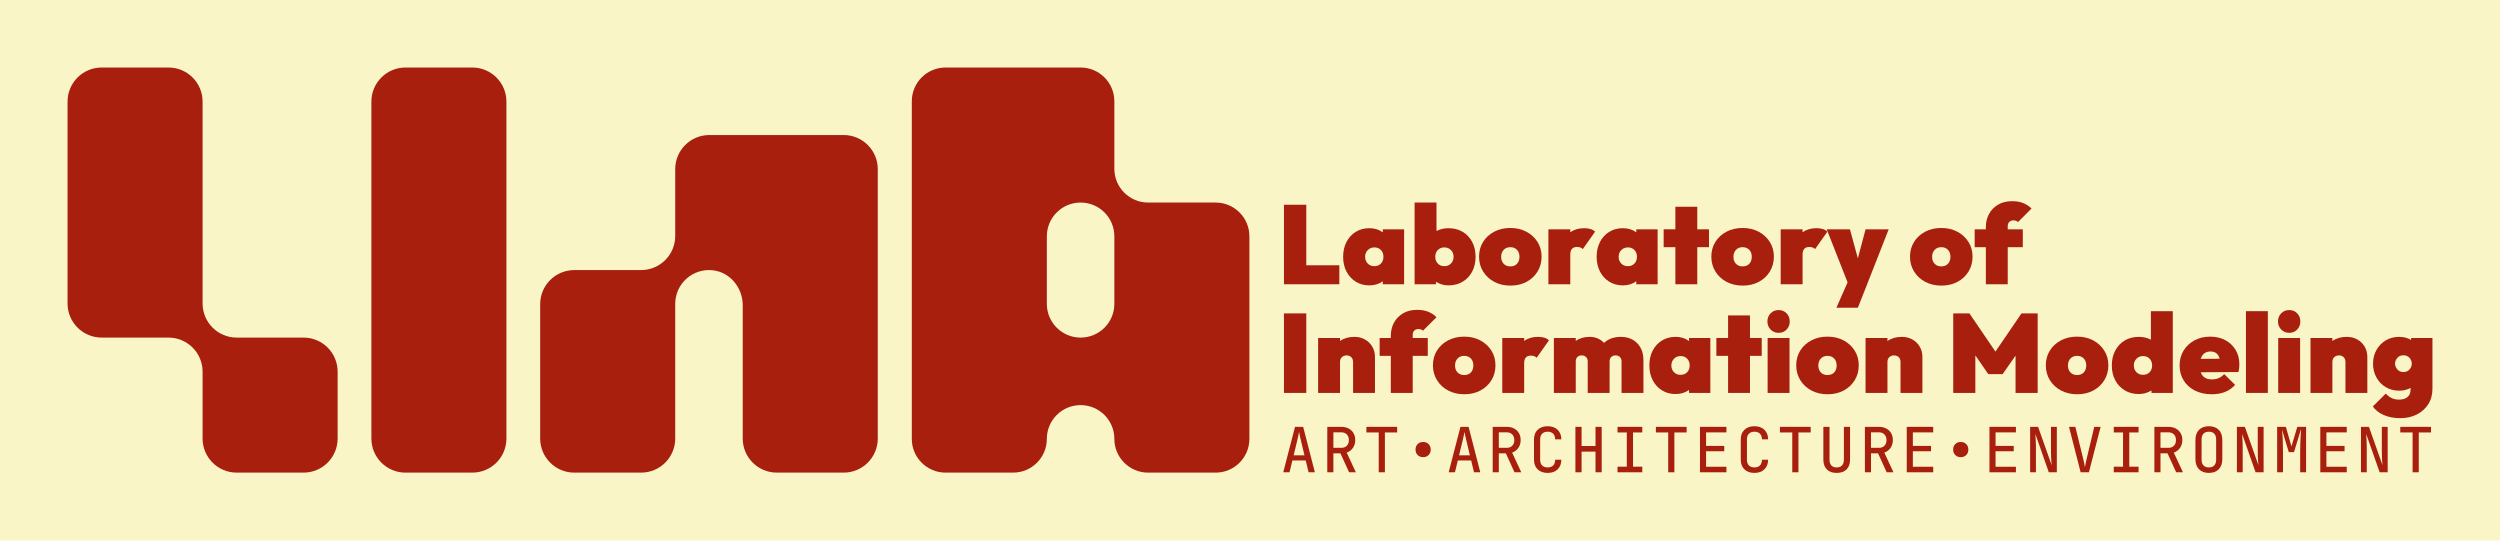
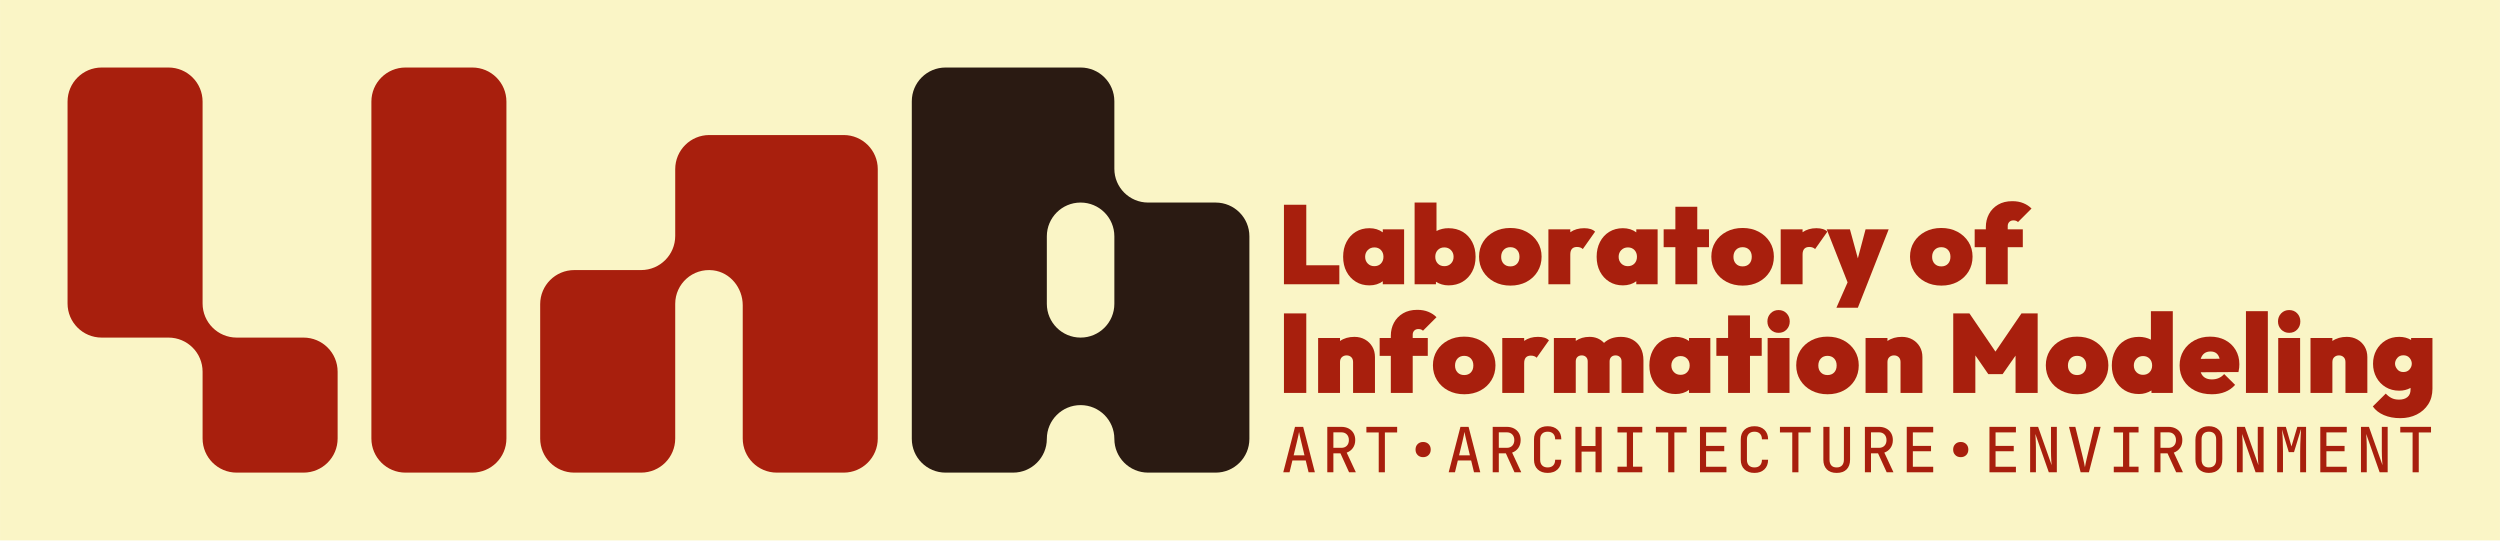
<svg xmlns="http://www.w3.org/2000/svg" viewBox="0 0 2314.13 500.266" width="555.39" height="120.06" role="img" aria-label="LINA — Laboratory of Information Modeling">
  <rect width="2314.13" height="500.266" fill="#FAF5C6" />
  <g transform="translate(62.5 62.5)">
    <g id="horiz-preto3">
-       <path d="M0.25 31.25A31.25 31.25 0 0 1 31.5 0L156.5 0A31.25 31.25 0 0 1 187.75 31.25L187.75 93.75A31.25 31.25 0 0 0 219 125L281.5 125A31.25 31.25 0 0 1 312.75 156.25L312.75 343.75A31.25 31.25 0 0 1 281.5 375L219 375A31.25 31.25 0 0 1 187.75 343.75L187.75 343.75A31.25 31.25 0 0 0 156.5 312.5L156.5 312.5A31.25 31.25 0 0 0 125.25 343.75L125.25 343.75A31.25 31.25 0 0 1 94 375L31.5 375A31.25 31.25 0 0 1 0.25 343.75ZM187.75 156.25A31.25 31.25 0 0 0 156.5 125L156.5 125A31.25 31.25 0 0 0 125.25 156.25L125.25 218.75A31.25 31.25 0 0 0 156.5 250L156.5 250A31.25 31.25 0 0 0 187.75 218.75Z" fill="#A81F0D" fill-rule="evenodd" transform="matrix(1 0 0 1 781.251 0)" />
+       <path d="M0.25 31.25A31.25 31.25 0 0 1 31.5 0L156.5 0A31.25 31.25 0 0 1 187.75 31.25L187.75 93.75A31.25 31.25 0 0 0 219 125L281.5 125A31.25 31.25 0 0 1 312.75 156.25L312.75 343.75A31.25 31.25 0 0 1 281.5 375L219 375A31.25 31.25 0 0 1 187.75 343.75L187.75 343.75A31.25 31.25 0 0 0 156.5 312.5L156.5 312.5A31.25 31.25 0 0 0 125.25 343.75L125.25 343.75A31.25 31.25 0 0 1 94 375L31.5 375A31.25 31.25 0 0 1 0.25 343.75ZM187.75 156.25A31.25 31.25 0 0 0 156.5 125L156.5 125A31.25 31.25 0 0 0 125.25 156.25L125.25 218.75A31.25 31.25 0 0 0 156.5 250L156.5 250A31.25 31.25 0 0 0 187.75 218.75Z" fill="#2A1A12" fill-rule="evenodd" transform="matrix(1 0 0 1 781.251 0)" />
      <path d="M750 94.054 L750 343.446 C750 360.871 735.871 375 718.446 375 L656.554 375 C639.129 375 625 360.871 625 343.446 L625 220.063 C625 204.025 613.496 189.621 597.575 187.729 C578.617 185.475 562.5 200.242 562.5 218.75 L562.5 343.446 C562.5 360.871 548.371 375 530.946 375 L469.054 375 C451.629 375 437.5 360.871 437.5 343.446 L437.5 219.054 C437.5 201.629 451.629 187.5 469.054 187.5 L530.946 187.5 C548.371 187.5 562.5 173.371 562.5 155.946 L562.5 94.054 C562.5 76.629 576.629 62.5 594.054 62.5 L718.446 62.5 C735.871 62.5 750 76.629 750 94.054" fill="#A81F0D" />
      <g>
        <g>
          <path d="M1125.988 200.636 L1125.988 127.03 L1146.664 127.03 L1146.664 183.062 L1177.264 183.062 L1177.264 200.636 Z" fill="#A81F0D" />
          <path d="M1205.073 201.67 C1200.317 201.67 1196.113 200.533 1192.46 198.258 C1188.808 195.984 1185.947 192.865 1183.88 188.902 C1181.812 184.94 1180.779 180.374 1180.779 175.205 C1180.779 170.036 1181.812 165.453 1183.88 161.455 C1185.947 157.458 1188.808 154.34 1192.46 152.1 C1196.113 149.86 1200.317 148.74 1205.073 148.74 C1209.897 148.74 1214.032 150.015 1217.478 152.565 L1217.478 149.774 L1237.223 149.774 L1237.223 200.636 L1217.478 200.636 L1217.478 197.845 C1214.032 200.395 1209.897 201.67 1205.073 201.67 Z M1209.621 183.889 C1212.171 183.889 1214.222 183.079 1215.772 181.459 C1217.323 179.84 1218.098 177.755 1218.098 175.205 C1218.098 172.655 1217.323 170.57 1215.772 168.95 C1214.222 167.331 1212.206 166.521 1209.725 166.521 C1207.243 166.521 1205.193 167.348 1203.574 169.002 C1201.954 170.656 1201.144 172.724 1201.144 175.205 C1201.144 177.755 1201.954 179.84 1203.574 181.459 C1205.193 183.079 1207.209 183.889 1209.621 183.889 Z" fill="#A81F0D" />
          <path d="M1246.941 200.636 L1246.941 124.963 L1267.203 124.963 L1267.203 151.324 C1270.58 149.601 1274.267 148.74 1278.265 148.74 C1283.296 148.74 1287.689 149.86 1291.445 152.1 C1295.202 154.34 1298.131 157.458 1300.233 161.455 C1302.335 165.453 1303.386 170.036 1303.386 175.205 C1303.386 180.374 1302.335 184.94 1300.233 188.902 C1298.131 192.865 1295.202 195.984 1291.445 198.258 C1287.689 200.533 1283.296 201.67 1278.265 201.67 C1276.128 201.67 1274.078 201.377 1272.114 200.791 C1270.149 200.205 1268.34 199.395 1266.686 198.362 L1266.686 200.636 Z M1274.543 183.889 C1276.955 183.889 1278.971 183.079 1280.591 181.459 C1282.21 179.84 1283.02 177.755 1283.02 175.205 C1283.02 172.724 1282.21 170.656 1280.591 169.002 C1278.971 167.348 1276.921 166.521 1274.44 166.521 C1271.959 166.521 1269.943 167.331 1268.392 168.95 C1266.841 170.57 1266.066 172.655 1266.066 175.205 C1266.066 177.755 1266.841 179.84 1268.392 181.459 C1269.943 183.079 1271.993 183.889 1274.543 183.889 Z" fill="#A81F0D" />
          <path d="M1335.64 201.877 C1330.057 201.877 1325.078 200.722 1320.702 198.413 C1316.325 196.105 1312.879 192.917 1310.364 188.851 C1307.848 184.785 1306.59 180.201 1306.59 175.101 C1306.59 170.001 1307.831 165.453 1310.312 161.455 C1312.793 157.458 1316.222 154.305 1320.598 151.996 C1324.975 149.688 1329.954 148.533 1335.536 148.533 C1341.119 148.533 1346.081 149.688 1350.423 151.996 C1354.765 154.305 1358.194 157.458 1360.709 161.455 C1363.225 165.453 1364.482 170.001 1364.482 175.101 C1364.482 180.201 1363.242 184.785 1360.761 188.851 C1358.28 192.917 1354.868 196.105 1350.526 198.413 C1346.184 200.722 1341.222 201.877 1335.64 201.877 Z M1335.536 184.095 C1338.155 184.095 1340.223 183.286 1341.739 181.666 C1343.255 180.046 1344.013 177.893 1344.013 175.205 C1344.013 172.517 1343.238 170.363 1341.687 168.744 C1340.137 167.124 1338.086 166.314 1335.536 166.314 C1332.986 166.314 1330.936 167.141 1329.385 168.795 C1327.835 170.449 1327.059 172.62 1327.059 175.308 C1327.059 177.927 1327.835 180.046 1329.385 181.666 C1330.936 183.286 1332.986 184.095 1335.536 184.095 Z" fill="#A81F0D" />
          <path d="M1370.789 200.636 L1370.789 149.774 L1391.051 149.774 L1391.051 152.462 C1394.566 149.98 1398.839 148.74 1403.87 148.74 C1408.487 148.74 1411.864 149.808 1414.001 151.945 L1402.629 168.072 C1402.147 167.52 1401.44 167.055 1400.51 166.676 C1399.58 166.297 1398.494 166.107 1397.253 166.107 C1393.118 166.107 1391.051 168.451 1391.051 173.137 L1391.051 200.636 Z" fill="#A81F0D" />
          <path d="M1439.741 201.67 C1434.986 201.67 1430.782 200.533 1427.129 198.258 C1423.476 195.984 1420.616 192.865 1418.548 188.902 C1416.481 184.94 1415.447 180.374 1415.447 175.205 C1415.447 170.036 1416.481 165.453 1418.548 161.455 C1420.616 157.458 1423.476 154.34 1427.129 152.1 C1430.782 149.86 1434.986 148.74 1439.741 148.74 C1444.565 148.74 1448.701 150.015 1452.146 152.565 L1452.146 149.774 L1471.892 149.774 L1471.892 200.636 L1452.146 200.636 L1452.146 197.845 C1448.701 200.395 1444.565 201.67 1439.741 201.67 Z M1444.29 183.889 C1446.84 183.889 1448.89 183.079 1450.441 181.459 C1451.991 179.84 1452.767 177.755 1452.767 175.205 C1452.767 172.655 1451.991 170.57 1450.441 168.95 C1448.89 167.331 1446.874 166.521 1444.393 166.521 C1441.912 166.521 1439.862 167.348 1438.242 169.002 C1436.622 170.656 1435.813 172.724 1435.813 175.205 C1435.813 177.755 1436.622 179.84 1438.242 181.459 C1439.862 183.079 1441.878 183.889 1444.29 183.889 Z" fill="#A81F0D" />
          <path d="M1488.329 200.636 L1488.329 166.314 L1477.474 166.314 L1477.474 149.774 L1488.329 149.774 L1488.329 128.891 L1508.591 128.891 L1508.591 149.774 L1519.446 149.774 L1519.446 166.314 L1508.591 166.314 L1508.591 200.636 Z" fill="#A81F0D" />
          <path d="M1550.665 201.877 C1545.083 201.877 1540.103 200.722 1535.727 198.413 C1531.351 196.105 1527.905 192.917 1525.389 188.851 C1522.874 184.785 1521.616 180.201 1521.616 175.101 C1521.616 170.001 1522.856 165.453 1525.337 161.455 C1527.819 157.458 1531.247 154.305 1535.624 151.996 C1540 149.688 1544.979 148.533 1550.562 148.533 C1556.144 148.533 1561.107 149.688 1565.448 151.996 C1569.79 154.305 1573.219 157.458 1575.735 161.455 C1578.25 165.453 1579.508 170.001 1579.508 175.101 C1579.508 180.201 1578.267 184.785 1575.786 188.851 C1573.305 192.917 1569.894 196.105 1565.552 198.413 C1561.21 200.722 1556.248 201.877 1550.665 201.877 Z M1550.562 184.095 C1553.181 184.095 1555.248 183.286 1556.765 181.666 C1558.281 180.046 1559.039 177.893 1559.039 175.205 C1559.039 172.517 1558.264 170.363 1556.713 168.744 C1555.162 167.124 1553.112 166.314 1550.562 166.314 C1548.012 166.314 1545.962 167.141 1544.411 168.795 C1542.86 170.449 1542.085 172.62 1542.085 175.308 C1542.085 177.927 1542.86 180.046 1544.411 181.666 C1545.962 183.286 1548.012 184.095 1550.562 184.095 Z" fill="#A81F0D" />
          <path d="M1585.814 200.636 L1585.814 149.774 L1606.077 149.774 L1606.077 152.462 C1609.591 149.98 1613.864 148.74 1618.896 148.74 C1623.513 148.74 1626.89 149.808 1629.027 151.945 L1617.655 168.072 C1617.173 167.52 1616.466 167.055 1615.536 166.676 C1614.605 166.297 1613.52 166.107 1612.279 166.107 C1608.144 166.107 1606.077 168.451 1606.077 173.137 L1606.077 200.636 Z" fill="#A81F0D" />
          <path d="M1637.4 222.345 L1647.738 198.879 L1628.406 149.774 L1649.909 149.774 L1657.248 176.652 L1664.382 149.774 L1685.781 149.774 L1665.829 200.636 L1657.248 222.345 Z" fill="#A81F0D" />
          <path d="M1734.576 201.877 C1728.993 201.877 1724.014 200.722 1719.637 198.413 C1715.261 196.105 1711.815 192.917 1709.3 188.851 C1706.784 184.785 1705.526 180.201 1705.526 175.101 C1705.526 170.001 1706.767 165.453 1709.248 161.455 C1711.729 157.458 1715.158 154.305 1719.534 151.996 C1723.91 149.688 1728.89 148.533 1734.472 148.533 C1740.055 148.533 1745.017 149.688 1749.359 151.996 C1753.701 154.305 1757.129 157.458 1759.645 161.455 C1762.161 165.453 1763.418 170.001 1763.418 175.101 C1763.418 180.201 1762.178 184.785 1759.697 188.851 C1757.216 192.917 1753.804 196.105 1749.462 198.413 C1745.12 200.722 1740.158 201.877 1734.576 201.877 Z M1734.472 184.095 C1737.091 184.095 1739.159 183.286 1740.675 181.666 C1742.191 180.046 1742.949 177.893 1742.949 175.205 C1742.949 172.517 1742.174 170.363 1740.623 168.744 C1739.073 167.124 1737.022 166.314 1734.472 166.314 C1731.922 166.314 1729.872 167.141 1728.321 168.795 C1726.771 170.449 1725.995 172.62 1725.995 175.308 C1725.995 177.927 1726.771 180.046 1728.321 181.666 C1729.872 183.286 1731.922 184.095 1734.472 184.095 Z" fill="#A81F0D" />
          <path d="M1775.719 200.636 L1775.719 166.314 L1765.382 166.314 L1765.382 149.774 L1775.719 149.774 L1775.719 147.706 C1775.719 143.295 1776.684 139.281 1778.614 135.662 C1780.544 132.044 1783.335 129.15 1786.988 126.979 C1790.64 124.808 1795.051 123.722 1800.22 123.722 C1804.08 123.722 1807.508 124.343 1810.506 125.583 C1813.504 126.824 1816.003 128.478 1818.001 130.545 L1805.493 143.054 C1804.459 142.02 1803.046 141.503 1801.254 141.503 C1799.669 141.503 1798.394 141.986 1797.429 142.951 C1796.464 143.916 1795.982 145.191 1795.982 146.776 L1795.982 149.774 L1809.938 149.774 L1809.938 166.314 L1795.982 166.314 L1795.982 200.636 Z" fill="#A81F0D" />
        </g>
        <g>
          <path d="M1125.988 301.219 L1125.988 227.614 L1146.664 227.614 L1146.664 301.219 Z" fill="#A81F0D" />
          <path d="M1157.622 301.219 L1157.622 250.357 L1177.884 250.357 L1177.884 253.148 C1181.537 250.598 1185.982 249.323 1191.22 249.323 C1194.873 249.323 1198.129 250.133 1200.989 251.753 C1203.849 253.372 1206.106 255.578 1207.76 258.369 C1209.414 261.16 1210.241 264.382 1210.241 268.035 L1210.241 301.219 L1189.979 301.219 L1189.979 272.687 C1189.979 270.688 1189.411 269.155 1188.274 268.086 C1187.136 267.018 1185.706 266.484 1183.983 266.484 C1182.26 266.484 1180.813 267.018 1179.641 268.086 C1178.47 269.155 1177.884 270.688 1177.884 272.687 L1177.884 301.219 Z" fill="#A81F0D" />
          <path d="M1224.92 301.219 L1224.92 266.898 L1214.582 266.898 L1214.582 250.357 L1224.92 250.357 L1224.92 248.289 C1224.92 243.879 1225.885 239.864 1227.814 236.246 C1229.744 232.628 1232.535 229.733 1236.188 227.562 C1239.841 225.391 1244.252 224.306 1249.421 224.306 C1253.28 224.306 1256.709 224.926 1259.707 226.166 C1262.705 227.407 1265.203 229.061 1267.202 231.129 L1254.693 243.637 C1253.659 242.604 1252.246 242.087 1250.454 242.087 C1248.869 242.087 1247.594 242.569 1246.629 243.534 C1245.665 244.499 1245.182 245.774 1245.182 247.359 L1245.182 250.357 L1259.138 250.357 L1259.138 266.898 L1245.182 266.898 L1245.182 301.219 Z" fill="#A81F0D" />
          <path d="M1292.944 302.46 C1287.361 302.46 1282.382 301.305 1278.005 298.997 C1273.629 296.688 1270.183 293.5 1267.668 289.434 C1265.152 285.368 1263.894 280.785 1263.894 275.685 C1263.894 270.585 1265.135 266.036 1267.616 262.039 C1270.097 258.042 1273.526 254.888 1277.902 252.58 C1282.278 250.271 1287.258 249.116 1292.84 249.116 C1298.423 249.116 1303.385 250.271 1307.727 252.58 C1312.069 254.888 1315.497 258.042 1318.013 262.039 C1320.528 266.036 1321.786 270.585 1321.786 275.685 C1321.786 280.785 1320.546 285.368 1318.065 289.434 C1315.584 293.5 1312.172 296.688 1307.83 298.997 C1303.488 301.305 1298.526 302.46 1292.944 302.46 Z M1292.84 284.679 C1295.459 284.679 1297.527 283.869 1299.043 282.249 C1300.559 280.63 1301.317 278.476 1301.317 275.788 C1301.317 273.1 1300.542 270.947 1298.991 269.327 C1297.441 267.707 1295.39 266.898 1292.84 266.898 C1290.29 266.898 1288.24 267.725 1286.689 269.379 C1285.139 271.033 1284.363 273.204 1284.363 275.892 C1284.363 278.51 1285.139 280.63 1286.689 282.249 C1288.24 283.869 1290.29 284.679 1292.84 284.679 Z" fill="#A81F0D" />
          <path d="M1328.093 301.219 L1328.093 250.357 L1348.355 250.357 L1348.355 253.045 C1351.87 250.564 1356.143 249.323 1361.174 249.323 C1365.791 249.323 1369.169 250.391 1371.305 252.528 L1359.933 268.655 C1359.451 268.104 1358.744 267.638 1357.814 267.259 C1356.884 266.88 1355.798 266.691 1354.558 266.691 C1350.423 266.691 1348.355 269.034 1348.355 273.721 L1348.355 301.219 Z" fill="#A81F0D" />
          <path d="M1375.854 301.219 L1375.854 250.357 L1396.116 250.357 L1396.116 253.045 C1399.7 250.564 1403.973 249.323 1408.935 249.323 C1414.311 249.323 1418.756 251.184 1422.271 254.906 C1426.268 251.184 1431.472 249.323 1437.881 249.323 C1441.947 249.323 1445.548 250.185 1448.684 251.908 C1451.82 253.631 1454.284 256.112 1456.076 259.351 C1457.868 262.59 1458.764 266.484 1458.764 271.033 L1458.764 301.219 L1438.501 301.219 L1438.501 272.067 C1438.501 270.344 1437.984 268.982 1436.951 267.983 C1435.917 266.984 1434.607 266.484 1433.022 266.484 C1431.299 266.484 1429.938 266.984 1428.939 267.983 C1427.939 268.982 1427.44 270.344 1427.44 272.067 L1427.44 301.219 L1407.178 301.219 L1407.178 272.067 C1407.178 270.344 1406.661 268.982 1405.627 267.983 C1404.593 266.984 1403.284 266.484 1401.698 266.484 C1399.976 266.484 1398.614 266.984 1397.615 267.983 C1396.616 268.982 1396.116 270.344 1396.116 272.067 L1396.116 301.219 Z" fill="#A81F0D" />
          <path d="M1488.537 302.253 C1483.781 302.253 1479.577 301.116 1475.924 298.842 C1472.272 296.567 1469.412 293.449 1467.344 289.486 C1465.276 285.523 1464.243 280.957 1464.243 275.788 C1464.243 270.619 1465.276 266.036 1467.344 262.039 C1469.412 258.042 1472.272 254.923 1475.924 252.683 C1479.577 250.443 1483.781 249.323 1488.537 249.323 C1493.361 249.323 1497.496 250.598 1500.942 253.148 L1500.942 250.357 L1520.687 250.357 L1520.687 301.219 L1500.942 301.219 L1500.942 298.428 C1497.496 300.978 1493.361 302.253 1488.537 302.253 Z M1493.085 284.472 C1495.635 284.472 1497.686 283.662 1499.236 282.043 C1500.787 280.423 1501.562 278.338 1501.562 275.788 C1501.562 273.238 1500.787 271.153 1499.236 269.534 C1497.686 267.914 1495.67 267.104 1493.189 267.104 C1490.708 267.104 1488.657 267.931 1487.038 269.585 C1485.418 271.24 1484.608 273.307 1484.608 275.788 C1484.608 278.338 1485.418 280.423 1487.038 282.043 C1488.657 283.662 1490.673 284.472 1493.085 284.472 Z" fill="#A81F0D" />
          <path d="M1537.125 301.219 L1537.125 266.898 L1526.27 266.898 L1526.27 250.357 L1537.125 250.357 L1537.125 229.475 L1557.387 229.475 L1557.387 250.357 L1568.242 250.357 L1568.242 266.898 L1557.387 266.898 L1557.387 301.219 Z" fill="#A81F0D" />
          <path d="M1583.852 245.602 C1580.888 245.602 1578.424 244.585 1576.46 242.552 C1574.496 240.519 1573.514 238.021 1573.514 235.057 C1573.514 232.093 1574.496 229.595 1576.46 227.562 C1578.424 225.529 1580.888 224.512 1583.852 224.512 C1586.884 224.512 1589.365 225.529 1591.295 227.562 C1593.225 229.595 1594.19 232.093 1594.19 235.057 C1594.19 238.021 1593.225 240.519 1591.295 242.552 C1589.365 244.585 1586.884 245.602 1583.852 245.602 Z M1573.721 301.219 L1573.721 250.357 L1593.983 250.357 L1593.983 301.219 Z" fill="#A81F0D" />
          <path d="M1629.235 302.46 C1623.653 302.46 1618.673 301.305 1614.297 298.997 C1609.92 296.688 1606.474 293.5 1603.959 289.434 C1601.443 285.368 1600.186 280.785 1600.186 275.685 C1600.186 270.585 1601.426 266.036 1603.907 262.039 C1606.388 258.042 1609.817 254.888 1614.193 252.58 C1618.57 250.271 1623.549 249.116 1629.132 249.116 C1634.714 249.116 1639.676 250.271 1644.018 252.58 C1648.36 254.888 1651.789 258.042 1654.304 262.039 C1656.82 266.036 1658.078 270.585 1658.078 275.685 C1658.078 280.785 1656.837 285.368 1654.356 289.434 C1651.875 293.5 1648.463 296.688 1644.121 298.997 C1639.78 301.305 1634.817 302.46 1629.235 302.46 Z M1629.132 284.679 C1631.751 284.679 1633.818 283.869 1635.334 282.249 C1636.851 280.63 1637.609 278.476 1637.609 275.788 C1637.609 273.1 1636.833 270.947 1635.283 269.327 C1633.732 267.707 1631.682 266.898 1629.132 266.898 C1626.582 266.898 1624.531 267.725 1622.981 269.379 C1621.43 271.033 1620.655 273.204 1620.655 275.892 C1620.655 278.51 1621.43 280.63 1622.981 282.249 C1624.531 283.869 1626.582 284.679 1629.132 284.679 Z" fill="#A81F0D" />
          <path d="M1664.384 301.219 L1664.384 250.357 L1684.646 250.357 L1684.646 253.148 C1688.299 250.598 1692.744 249.323 1697.982 249.323 C1701.634 249.323 1704.891 250.133 1707.751 251.753 C1710.611 253.372 1712.868 255.578 1714.522 258.369 C1716.176 261.16 1717.003 264.382 1717.003 268.035 L1717.003 301.219 L1696.741 301.219 L1696.741 272.687 C1696.741 270.688 1696.173 269.155 1695.035 268.086 C1693.898 267.018 1692.468 266.484 1690.745 266.484 C1689.022 266.484 1687.575 267.018 1686.403 268.086 C1685.232 269.155 1684.646 270.688 1684.646 272.687 L1684.646 301.219 Z" fill="#A81F0D" />
          <path d="M1745.536 301.219 L1745.536 227.614 L1760.526 227.614 L1784.613 262.969 L1808.7 227.614 L1823.69 227.614 L1823.69 301.219 L1803.221 301.219 L1803.221 266.691 L1791.229 283.852 L1777.997 283.852 L1766.005 266.484 L1766.005 301.219 Z" fill="#A81F0D" />
          <path d="M1860.286 302.46 C1854.704 302.46 1849.724 301.305 1845.348 298.997 C1840.972 296.688 1837.526 293.5 1835.01 289.434 C1832.495 285.368 1831.237 280.785 1831.237 275.685 C1831.237 270.585 1832.477 266.036 1834.959 262.039 C1837.44 258.042 1840.868 254.888 1845.245 252.58 C1849.621 250.271 1854.6 249.116 1860.183 249.116 C1865.765 249.116 1870.728 250.271 1875.069 252.58 C1879.411 254.888 1882.84 258.042 1885.356 262.039 C1887.871 266.036 1889.129 270.585 1889.129 275.685 C1889.129 280.785 1887.888 285.368 1885.407 289.434 C1882.926 293.5 1879.515 296.688 1875.173 298.997 C1870.831 301.305 1865.869 302.46 1860.286 302.46 Z M1860.183 284.679 C1862.802 284.679 1864.869 283.869 1866.386 282.249 C1867.902 280.63 1868.66 278.476 1868.66 275.788 C1868.66 273.1 1867.885 270.947 1866.334 269.327 C1864.783 267.707 1862.733 266.898 1860.183 266.898 C1857.633 266.898 1855.583 267.725 1854.032 269.379 C1852.481 271.033 1851.706 273.204 1851.706 275.892 C1851.706 278.51 1852.481 280.63 1854.032 282.249 C1855.583 283.869 1857.633 284.679 1860.183 284.679 Z" fill="#A81F0D" />
          <path d="M1917.455 302.253 C1912.424 302.253 1908.03 301.116 1904.274 298.842 C1900.518 296.567 1897.589 293.449 1895.487 289.486 C1893.385 285.523 1892.334 280.957 1892.334 275.788 C1892.334 270.619 1893.385 266.036 1895.487 262.039 C1897.589 258.042 1900.518 254.923 1904.274 252.683 C1908.03 250.443 1912.424 249.323 1917.455 249.323 C1921.452 249.323 1925.139 250.185 1928.516 251.908 L1928.516 225.546 L1948.778 225.546 L1948.778 301.219 L1929.033 301.219 L1929.033 298.945 C1927.379 299.979 1925.57 300.789 1923.606 301.374 C1921.642 301.96 1919.591 302.253 1917.455 302.253 Z M1921.176 284.472 C1923.726 284.472 1925.777 283.662 1927.327 282.043 C1928.878 280.423 1929.653 278.338 1929.653 275.788 C1929.653 273.238 1928.878 271.153 1927.327 269.534 C1925.777 267.914 1923.761 267.104 1921.28 267.104 C1918.799 267.104 1916.748 267.931 1915.129 269.585 C1913.509 271.24 1912.699 273.307 1912.699 275.788 C1912.699 278.338 1913.509 280.423 1915.129 282.043 C1916.748 283.662 1918.764 284.472 1921.176 284.472 Z" fill="#A81F0D" />
          <path d="M1984.961 302.46 C1979.034 302.46 1973.831 301.34 1969.351 299.1 C1964.871 296.86 1961.373 293.724 1958.858 289.693 C1956.342 285.661 1955.085 281.026 1955.085 275.788 C1955.085 270.619 1956.308 266.036 1958.754 262.039 C1961.201 258.042 1964.561 254.888 1968.834 252.58 C1973.107 250.271 1977.931 249.116 1983.307 249.116 C1988.614 249.116 1993.3 250.202 1997.366 252.373 C2001.433 254.544 2004.62 257.559 2006.929 261.419 C2009.238 265.278 2010.392 269.689 2010.392 274.651 C2010.392 275.685 2010.34 276.77 2010.237 277.907 C2010.134 279.045 2009.91 280.371 2009.565 281.888 L1974.623 282.094 C1976.208 286.505 1979.654 288.711 1984.961 288.711 C1989.647 288.711 1993.438 287.056 1996.333 283.748 L2006.464 293.776 C2001.295 299.565 1994.127 302.46 1984.961 302.46 Z M1983.72 262.866 C1979.103 262.866 1976.07 265.14 1974.623 269.689 L1992.094 269.585 C1990.991 265.106 1988.2 262.866 1983.72 262.866 Z" fill="#A81F0D" />
          <path d="M2016.491 301.219 L2016.491 225.546 L2036.754 225.546 L2036.754 301.219 Z" fill="#A81F0D" />
          <path d="M2056.499 245.602 C2053.535 245.602 2051.072 244.585 2049.107 242.552 C2047.143 240.519 2046.161 238.021 2046.161 235.057 C2046.161 232.093 2047.143 229.595 2049.107 227.562 C2051.072 225.529 2053.535 224.512 2056.499 224.512 C2059.531 224.512 2062.013 225.529 2063.942 227.562 C2065.872 229.595 2066.837 232.093 2066.837 235.057 C2066.837 238.021 2065.872 240.519 2063.942 242.552 C2062.013 244.585 2059.531 245.602 2056.499 245.602 Z M2046.368 301.219 L2046.368 250.357 L2066.63 250.357 L2066.63 301.219 Z" fill="#A81F0D" />
          <path d="M2076.244 301.219 L2076.244 250.357 L2096.507 250.357 L2096.507 253.148 C2100.159 250.598 2104.605 249.323 2109.842 249.323 C2113.495 249.323 2116.752 250.133 2119.612 251.753 C2122.472 253.372 2124.729 255.578 2126.383 258.369 C2128.037 261.16 2128.864 264.382 2128.864 268.035 L2128.864 301.219 L2108.602 301.219 L2108.602 272.687 C2108.602 270.688 2108.033 269.155 2106.896 268.086 C2105.759 267.018 2104.329 266.484 2102.606 266.484 C2100.883 266.484 2099.436 267.018 2098.264 268.086 C2097.092 269.155 2096.507 270.688 2096.507 272.687 L2096.507 301.219 Z" fill="#A81F0D" />
          <path d="M2158.43 299.152 C2153.675 299.152 2149.471 298.049 2145.818 295.844 C2142.165 293.638 2139.305 290.64 2137.238 286.85 C2135.17 283.059 2134.136 278.855 2134.136 274.237 C2134.136 269.551 2135.17 265.33 2137.238 261.574 C2139.305 257.818 2142.165 254.837 2145.818 252.631 C2149.471 250.426 2153.675 249.323 2158.43 249.323 C2162.566 249.323 2166.218 250.288 2169.389 252.218 L2169.389 250.357 L2189.134 250.357 L2189.134 297.291 C2189.134 302.873 2187.824 307.698 2185.205 311.764 C2182.587 315.83 2179.037 318.983 2174.557 321.223 C2170.078 323.463 2165.012 324.583 2159.361 324.583 C2153.64 324.583 2148.575 323.635 2144.164 321.74 C2139.753 319.845 2136.342 317.174 2133.93 313.728 L2145.922 301.84 C2147.507 303.563 2149.264 304.924 2151.194 305.923 C2153.124 306.922 2155.467 307.422 2158.224 307.422 C2161.532 307.422 2164.133 306.629 2166.029 305.044 C2167.924 303.459 2168.872 301.15 2168.872 298.118 L2168.872 296.567 C2165.77 298.29 2162.29 299.152 2158.43 299.152 Z M2162.152 281.888 C2164.633 281.888 2166.563 281.078 2167.941 279.458 C2169.32 277.839 2170.009 276.064 2170.009 274.134 C2170.009 272.204 2169.32 270.43 2167.941 268.81 C2166.563 267.191 2164.668 266.381 2162.255 266.381 C2159.843 266.381 2157.948 267.208 2156.57 268.862 C2155.191 270.516 2154.502 272.273 2154.502 274.134 C2154.502 275.926 2155.191 277.666 2156.57 279.355 C2157.948 281.043 2159.809 281.888 2162.152 281.888 Z" fill="#A81F0D" />
        </g>
      </g>
      <path d="M406.25 31.554 L406.25 343.446 C406.25 360.871 392.121 375 374.696 375 L312.804 375 C295.379 375 281.25 360.871 281.25 343.446 L281.25 31.554 C281.25 14.129 295.379 0 312.804 0 L374.696 0 C392.121 0 406.25 14.129 406.25 31.554" fill="#A81F0D" />
      <path d="M250 281.554 L250 343.446 C250 360.871 235.871 375 218.446 375 L156.554 375 C139.129 375 125 360.871 125 343.446 L125 281.554 C125 264.129 110.871 250 93.446 250 L31.554 250 C14.129 250 0 235.871 0 218.446 L0 31.554 C0 14.129 14.129 0 31.554 0 L93.446 0 C110.871 0 125 14.129 125 31.554 L125 218.446 C125 235.871 139.129 250 156.554 250 L218.446 250 C235.871 250 250 264.129 250 281.554" fill="#A81F0D" />
      <g>
        <path d="M1125.346 374.69 L1136.237 332.626 L1143.785 332.626 L1154.618 374.69 L1148.798 374.69 L1146.148 363.742 L1133.817 363.742 L1131.166 374.69 Z M1134.969 359.017 L1144.995 359.017 L1141.999 346.455 C1141.423 344.15 1140.962 342.191 1140.616 340.578 C1140.27 338.964 1140.059 337.869 1139.982 337.293 C1139.905 337.869 1139.694 338.964 1139.348 340.578 C1139.003 342.191 1138.561 344.131 1138.023 346.397 Z" fill="#A81F0D" />
        <path d="M1166.105 374.69 L1166.105 332.626 L1179.128 332.626 C1181.702 332.626 1183.949 333.135 1185.87 334.153 C1187.79 335.171 1189.288 336.592 1190.364 338.417 C1191.44 340.241 1191.978 342.383 1191.978 344.842 C1191.978 347.684 1191.257 350.124 1189.817 352.16 C1188.376 354.196 1186.465 355.636 1184.083 356.481 L1192.554 374.69 L1186.273 374.69 L1178.264 357.115 L1171.752 357.115 L1171.752 374.69 Z M1171.752 352.044 L1179.128 352.044 C1181.279 352.044 1182.979 351.391 1184.227 350.085 C1185.476 348.779 1186.1 347.05 1186.1 344.899 C1186.1 342.71 1185.466 340.962 1184.199 339.656 C1182.931 338.35 1181.241 337.697 1179.128 337.697 L1171.752 337.697 Z" fill="#A81F0D" />
        <path d="M1213.721 374.69 L1213.721 337.812 L1202.312 337.812 L1202.312 332.626 L1230.777 332.626 L1230.777 337.812 L1219.426 337.812 L1219.426 374.69 Z" fill="#A81F0D" />
        <path d="M1254.826 360.688 C1252.752 360.688 1251.061 360.035 1249.755 358.728 C1248.449 357.422 1247.796 355.732 1247.796 353.658 C1247.796 351.583 1248.449 349.893 1249.755 348.587 C1251.061 347.281 1252.752 346.628 1254.826 346.628 C1256.9 346.628 1258.591 347.281 1259.897 348.587 C1261.203 349.893 1261.856 351.583 1261.856 353.658 C1261.856 355.732 1261.203 357.422 1259.897 358.728 C1258.591 360.035 1256.9 360.688 1254.826 360.688 Z" fill="#A81F0D" />
        <path d="M1278.471 374.69 L1289.362 332.626 L1296.91 332.626 L1307.743 374.69 L1301.923 374.69 L1299.273 363.742 L1286.942 363.742 L1284.291 374.69 Z M1288.094 359.017 L1298.12 359.017 L1295.124 346.455 C1294.548 344.15 1294.087 342.191 1293.741 340.578 C1293.395 338.964 1293.184 337.869 1293.107 337.293 C1293.03 337.869 1292.819 338.964 1292.473 340.578 C1292.128 342.191 1291.686 344.131 1291.148 346.397 Z" fill="#A81F0D" />
        <path d="M1319.23 374.69 L1319.23 332.626 L1332.253 332.626 C1334.827 332.626 1337.074 333.135 1338.995 334.153 C1340.915 335.171 1342.414 336.592 1343.489 338.417 C1344.565 340.241 1345.103 342.383 1345.103 344.842 C1345.103 347.684 1344.382 350.124 1342.942 352.16 C1341.501 354.196 1339.59 355.636 1337.208 356.481 L1345.679 374.69 L1339.398 374.69 L1331.389 357.115 L1324.877 357.115 L1324.877 374.69 Z M1324.877 352.044 L1332.253 352.044 C1334.404 352.044 1336.104 351.391 1337.352 350.085 C1338.601 348.779 1339.225 347.05 1339.225 344.899 C1339.225 342.71 1338.591 340.962 1337.324 339.656 C1336.056 338.35 1334.366 337.697 1332.253 337.697 L1324.877 337.697 Z" fill="#A81F0D" />
        <path d="M1370.131 375.266 C1366.251 375.266 1363.168 374.181 1360.883 372.01 C1358.597 369.84 1357.454 366.853 1357.454 363.05 L1357.454 344.208 C1357.454 340.443 1358.597 337.476 1360.883 335.305 C1363.168 333.135 1366.251 332.05 1370.131 332.05 C1373.972 332.05 1377.036 333.144 1379.322 335.334 C1381.607 337.524 1382.75 340.482 1382.75 344.208 L1377.045 344.208 C1377.045 341.941 1376.431 340.193 1375.202 338.964 C1373.972 337.735 1372.282 337.12 1370.131 337.12 C1367.941 337.12 1366.232 337.735 1365.002 338.964 C1363.773 340.193 1363.159 341.941 1363.159 344.208 L1363.159 363.05 C1363.159 365.355 1363.773 367.122 1365.002 368.351 C1366.232 369.581 1367.941 370.195 1370.131 370.195 C1372.282 370.195 1373.972 369.581 1375.202 368.351 C1376.431 367.122 1377.045 365.355 1377.045 363.05 L1382.75 363.05 C1382.75 366.815 1381.607 369.792 1379.322 371.982 C1377.036 374.171 1373.972 375.266 1370.131 375.266 Z" fill="#A81F0D" />
        <path d="M1395.793 374.69 L1395.793 332.626 L1401.497 332.626 L1401.497 350.373 L1414.405 350.373 L1414.405 332.626 L1420.109 332.626 L1420.109 374.69 L1414.405 374.69 L1414.405 355.559 L1401.497 355.559 L1401.497 374.69 Z" fill="#A81F0D" />
        <path d="M1434.766 374.69 L1434.766 369.504 L1443.351 369.504 L1443.351 337.812 L1434.766 337.812 L1434.766 332.626 L1457.699 332.626 L1457.699 337.812 L1449.113 337.812 L1449.113 369.504 L1457.699 369.504 L1457.699 374.69 Z" fill="#A81F0D" />
        <path d="M1481.69 374.69 L1481.69 337.812 L1470.281 337.812 L1470.281 332.626 L1498.746 332.626 L1498.746 337.812 L1487.395 337.812 L1487.395 374.69 Z" fill="#A81F0D" />
        <path d="M1511.098 374.69 L1511.098 332.626 L1535.587 332.626 L1535.587 337.754 L1516.745 337.754 L1516.745 350.258 L1533.57 350.258 L1533.57 355.214 L1516.745 355.214 L1516.745 369.561 L1535.587 369.561 L1535.587 374.69 Z" fill="#A81F0D" />
        <path d="M1561.537 375.266 C1557.657 375.266 1554.575 374.181 1552.289 372.01 C1550.003 369.84 1548.86 366.853 1548.86 363.05 L1548.86 344.208 C1548.86 340.443 1550.003 337.476 1552.289 335.305 C1554.575 333.135 1557.657 332.05 1561.537 332.05 C1565.379 332.05 1568.442 333.144 1570.728 335.334 C1573.014 337.524 1574.156 340.482 1574.156 344.208 L1568.452 344.208 C1568.452 341.941 1567.837 340.193 1566.608 338.964 C1565.379 337.735 1563.688 337.12 1561.537 337.12 C1559.348 337.12 1557.638 337.735 1556.409 338.964 C1555.18 340.193 1554.565 341.941 1554.565 344.208 L1554.565 363.05 C1554.565 365.355 1555.18 367.122 1556.409 368.351 C1557.638 369.581 1559.348 370.195 1561.537 370.195 C1563.688 370.195 1565.379 369.581 1566.608 368.351 C1567.837 367.122 1568.452 365.355 1568.452 363.05 L1574.156 363.05 C1574.156 366.815 1573.014 369.792 1570.728 371.982 C1568.442 374.171 1565.379 375.266 1561.537 375.266 Z" fill="#A81F0D" />
        <path d="M1596.534 374.69 L1596.534 337.812 L1585.125 337.812 L1585.125 332.626 L1613.59 332.626 L1613.59 337.812 L1602.239 337.812 L1602.239 374.69 Z" fill="#A81F0D" />
        <path d="M1637.639 375.266 C1633.682 375.266 1630.638 374.171 1628.506 371.982 C1626.374 369.792 1625.308 366.815 1625.308 363.05 L1625.308 332.626 L1631.012 332.626 L1631.012 363.05 C1631.012 365.278 1631.56 367.026 1632.654 368.294 C1633.749 369.561 1635.411 370.195 1637.639 370.195 C1639.828 370.195 1641.49 369.561 1642.623 368.294 C1643.756 367.026 1644.323 365.278 1644.323 363.05 L1644.323 332.626 L1650.027 332.626 L1650.027 363.05 C1650.027 366.853 1648.961 369.84 1646.829 372.01 C1644.697 374.181 1641.634 375.266 1637.639 375.266 Z" fill="#A81F0D" />
        <path d="M1663.763 374.69 L1663.763 332.626 L1676.786 332.626 C1679.36 332.626 1681.607 333.135 1683.528 334.153 C1685.448 335.171 1686.946 336.592 1688.022 338.417 C1689.098 340.241 1689.636 342.383 1689.636 344.842 C1689.636 347.684 1688.915 350.124 1687.475 352.16 C1686.034 354.196 1684.123 355.636 1681.741 356.481 L1690.212 374.69 L1683.931 374.69 L1675.922 357.115 L1669.41 357.115 L1669.41 374.69 Z M1669.41 352.044 L1676.786 352.044 C1678.937 352.044 1680.637 351.391 1681.885 350.085 C1683.134 348.779 1683.758 347.05 1683.758 344.899 C1683.758 342.71 1683.124 340.962 1681.857 339.656 C1680.589 338.35 1678.899 337.697 1676.786 337.697 L1669.41 337.697 Z" fill="#A81F0D" />
        <path d="M1702.506 374.69 L1702.506 332.626 L1726.995 332.626 L1726.995 337.754 L1708.152 337.754 L1708.152 350.258 L1724.978 350.258 L1724.978 355.214 L1708.152 355.214 L1708.152 369.561 L1726.995 369.561 L1726.995 374.69 Z" fill="#A81F0D" />
        <path d="M1752.484 360.688 C1750.41 360.688 1748.719 360.035 1747.413 358.728 C1746.107 357.422 1745.454 355.732 1745.454 353.658 C1745.454 351.583 1746.107 349.893 1747.413 348.587 C1748.719 347.281 1750.41 346.628 1752.484 346.628 C1754.558 346.628 1756.249 347.281 1757.555 348.587 C1758.861 349.893 1759.514 351.583 1759.514 353.658 C1759.514 355.732 1758.861 357.422 1757.555 358.728 C1756.249 360.035 1754.558 360.688 1752.484 360.688 Z" fill="#A81F0D" />
        <path d="M1779.068 374.69 L1779.068 332.626 L1803.557 332.626 L1803.557 337.754 L1784.715 337.754 L1784.715 350.258 L1801.541 350.258 L1801.541 355.214 L1784.715 355.214 L1784.715 369.561 L1803.557 369.561 L1803.557 374.69 Z" fill="#A81F0D" />
        <path d="M1816.716 374.69 L1816.716 332.626 L1824.091 332.626 L1836.653 368.121 C1836.537 367.122 1836.432 365.883 1836.336 364.404 C1836.24 362.925 1836.163 361.389 1836.105 359.795 C1836.048 358.2 1836.019 356.693 1836.019 355.271 L1836.019 332.626 L1841.435 332.626 L1841.435 374.69 L1834.002 374.69 L1821.556 339.195 C1821.633 340.193 1821.709 341.413 1821.786 342.854 C1821.863 344.294 1821.93 345.802 1821.988 347.377 C1822.046 348.952 1822.074 350.431 1822.074 351.814 L1822.074 374.69 Z" fill="#A81F0D" />
        <path d="M1863.467 374.69 L1852.692 332.626 L1858.569 332.626 L1865.542 360.976 C1866.003 362.781 1866.396 364.519 1866.723 366.191 C1867.049 367.862 1867.289 369.139 1867.443 370.022 C1867.558 369.139 1867.798 367.852 1868.163 366.162 C1868.528 364.471 1868.922 362.724 1869.345 360.918 L1876.086 332.626 L1881.964 332.626 L1871.131 374.69 Z" fill="#A81F0D" />
        <path d="M1894.142 374.69 L1894.142 369.504 L1902.728 369.504 L1902.728 337.812 L1894.142 337.812 L1894.142 332.626 L1917.076 332.626 L1917.076 337.812 L1908.49 337.812 L1908.49 369.504 L1917.076 369.504 L1917.076 374.69 Z" fill="#A81F0D" />
        <path d="M1931.732 374.69 L1931.732 332.626 L1944.755 332.626 C1947.328 332.626 1949.576 333.135 1951.496 334.153 C1953.417 335.171 1954.915 336.592 1955.991 338.417 C1957.067 340.241 1957.604 342.383 1957.604 344.842 C1957.604 347.684 1956.884 350.124 1955.444 352.16 C1954.003 354.196 1952.092 355.636 1949.71 356.481 L1958.181 374.69 L1951.9 374.69 L1943.89 357.115 L1937.379 357.115 L1937.379 374.69 Z M1937.379 352.044 L1944.755 352.044 C1946.906 352.044 1948.606 351.391 1949.854 350.085 C1951.103 348.779 1951.727 347.05 1951.727 344.899 C1951.727 342.71 1951.093 340.962 1949.825 339.656 C1948.558 338.35 1946.868 337.697 1944.755 337.697 L1937.379 337.697 Z" fill="#A81F0D" />
        <path d="M1982.172 375.266 C1978.33 375.266 1975.295 374.152 1973.067 371.924 C1970.839 369.696 1969.725 366.546 1969.725 362.474 L1969.725 344.784 C1969.725 340.75 1970.839 337.62 1973.067 335.392 C1975.295 333.164 1978.33 332.05 1982.172 332.05 C1986.013 332.05 1989.048 333.154 1991.276 335.363 C1993.504 337.572 1994.618 340.712 1994.618 344.784 L1994.618 362.474 C1994.618 366.546 1993.504 369.696 1991.276 371.924 C1989.048 374.152 1986.013 375.266 1982.172 375.266 Z M1982.172 370.195 C1984.323 370.195 1985.984 369.581 1987.156 368.351 C1988.328 367.122 1988.913 365.355 1988.913 363.05 L1988.913 344.208 C1988.913 341.941 1988.337 340.193 1987.185 338.964 C1986.032 337.735 1984.361 337.12 1982.172 337.12 C1979.982 337.12 1978.311 337.735 1977.159 338.964 C1976.006 340.193 1975.43 341.941 1975.43 344.208 L1975.43 363.05 C1975.43 365.355 1976.016 367.122 1977.187 368.351 C1978.359 369.581 1980.02 370.195 1982.172 370.195 Z" fill="#A81F0D" />
        <path d="M2008.122 374.69 L2008.122 332.626 L2015.497 332.626 L2028.059 368.121 C2027.944 367.122 2027.838 365.883 2027.742 364.404 C2027.646 362.925 2027.569 361.389 2027.512 359.795 C2027.454 358.2 2027.425 356.693 2027.425 355.271 L2027.425 332.626 L2032.842 332.626 L2032.842 374.69 L2025.408 374.69 L2012.962 339.195 C2013.039 340.193 2013.116 341.413 2013.193 342.854 C2013.269 344.294 2013.337 345.802 2013.394 347.377 C2013.452 348.952 2013.481 350.431 2013.481 351.814 L2013.481 374.69 Z" fill="#A81F0D" />
        <path d="M2045.366 374.69 L2045.366 332.626 L2053.433 332.626 L2058.619 350.777 L2064.035 332.626 L2072.16 332.626 L2072.16 374.69 L2066.686 374.69 L2066.686 355.386 C2066.686 353.35 2066.724 351.094 2066.801 348.616 C2066.878 346.138 2066.984 343.66 2067.118 341.183 C2067.253 338.705 2067.397 336.467 2067.55 334.47 L2060.981 356.02 L2056.141 356.02 L2049.803 334.988 C2050.149 337.793 2050.398 340.914 2050.552 344.352 C2050.706 347.79 2050.782 351.468 2050.782 355.386 L2050.782 374.69 Z" fill="#A81F0D" />
        <path d="M2085.318 374.69 L2085.318 332.626 L2109.808 332.626 L2109.808 337.754 L2090.965 337.754 L2090.965 350.258 L2107.791 350.258 L2107.791 355.214 L2090.965 355.214 L2090.965 369.561 L2109.808 369.561 L2109.808 374.69 Z" fill="#A81F0D" />
        <path d="M2122.966 374.69 L2122.966 332.626 L2130.341 332.626 L2142.903 368.121 C2142.788 367.122 2142.682 365.883 2142.586 364.404 C2142.49 362.925 2142.413 361.389 2142.355 359.795 C2142.298 358.2 2142.269 356.693 2142.269 355.271 L2142.269 332.626 L2147.685 332.626 L2147.685 374.69 L2140.252 374.69 L2127.806 339.195 C2127.883 340.193 2127.96 341.413 2128.036 342.854 C2128.113 344.294 2128.18 345.802 2128.238 347.377 C2128.296 348.952 2128.324 350.431 2128.324 351.814 L2128.324 374.69 Z" fill="#A81F0D" />
        <path d="M2170.755 374.69 L2170.755 337.812 L2159.345 337.812 L2159.345 332.626 L2187.811 332.626 L2187.811 337.812 L2176.459 337.812 L2176.459 374.69 Z" fill="#A81F0D" />
      </g>
    </g>
  </g>
</svg>
